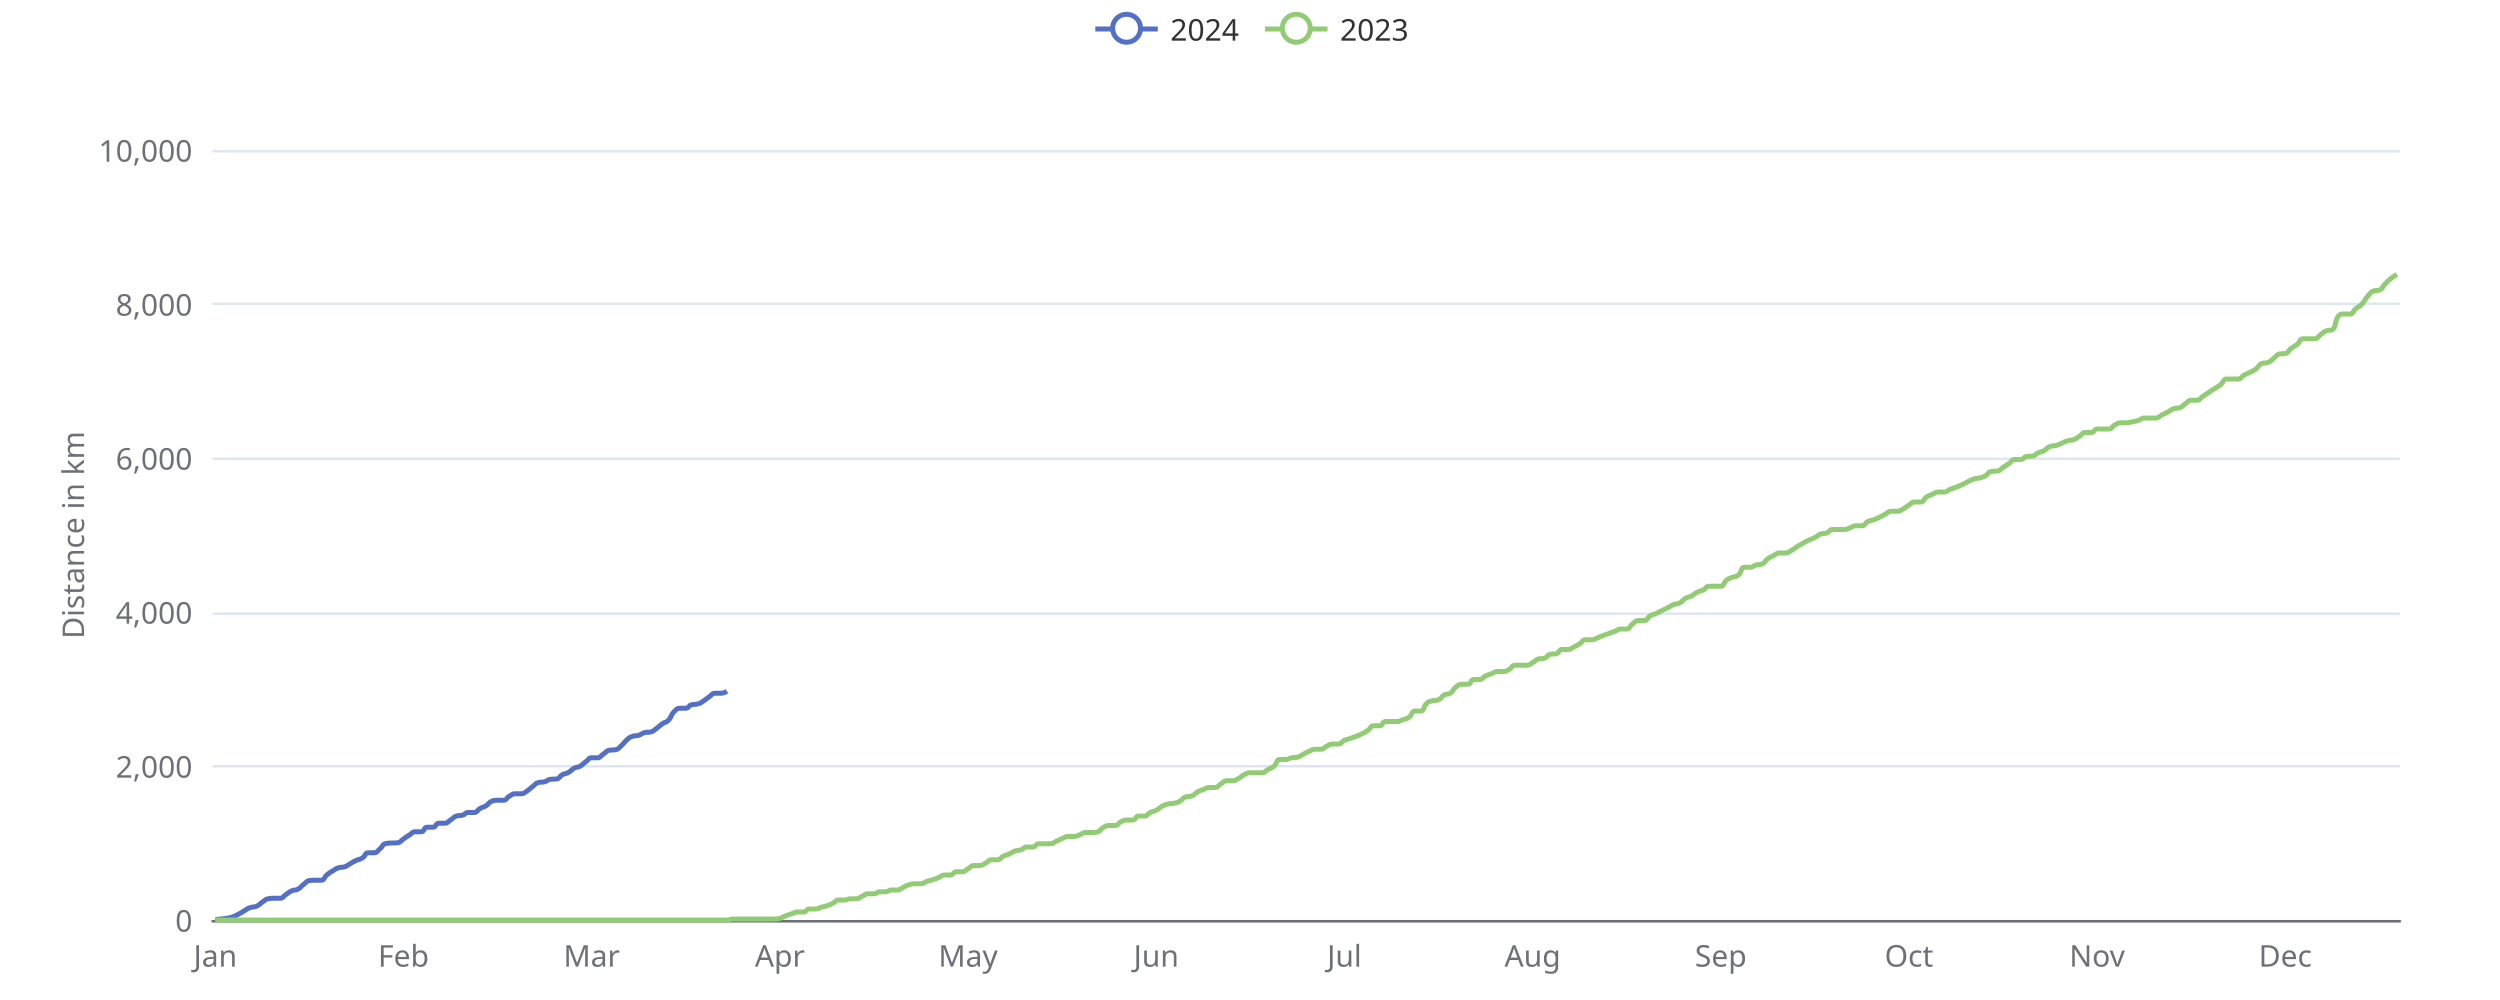
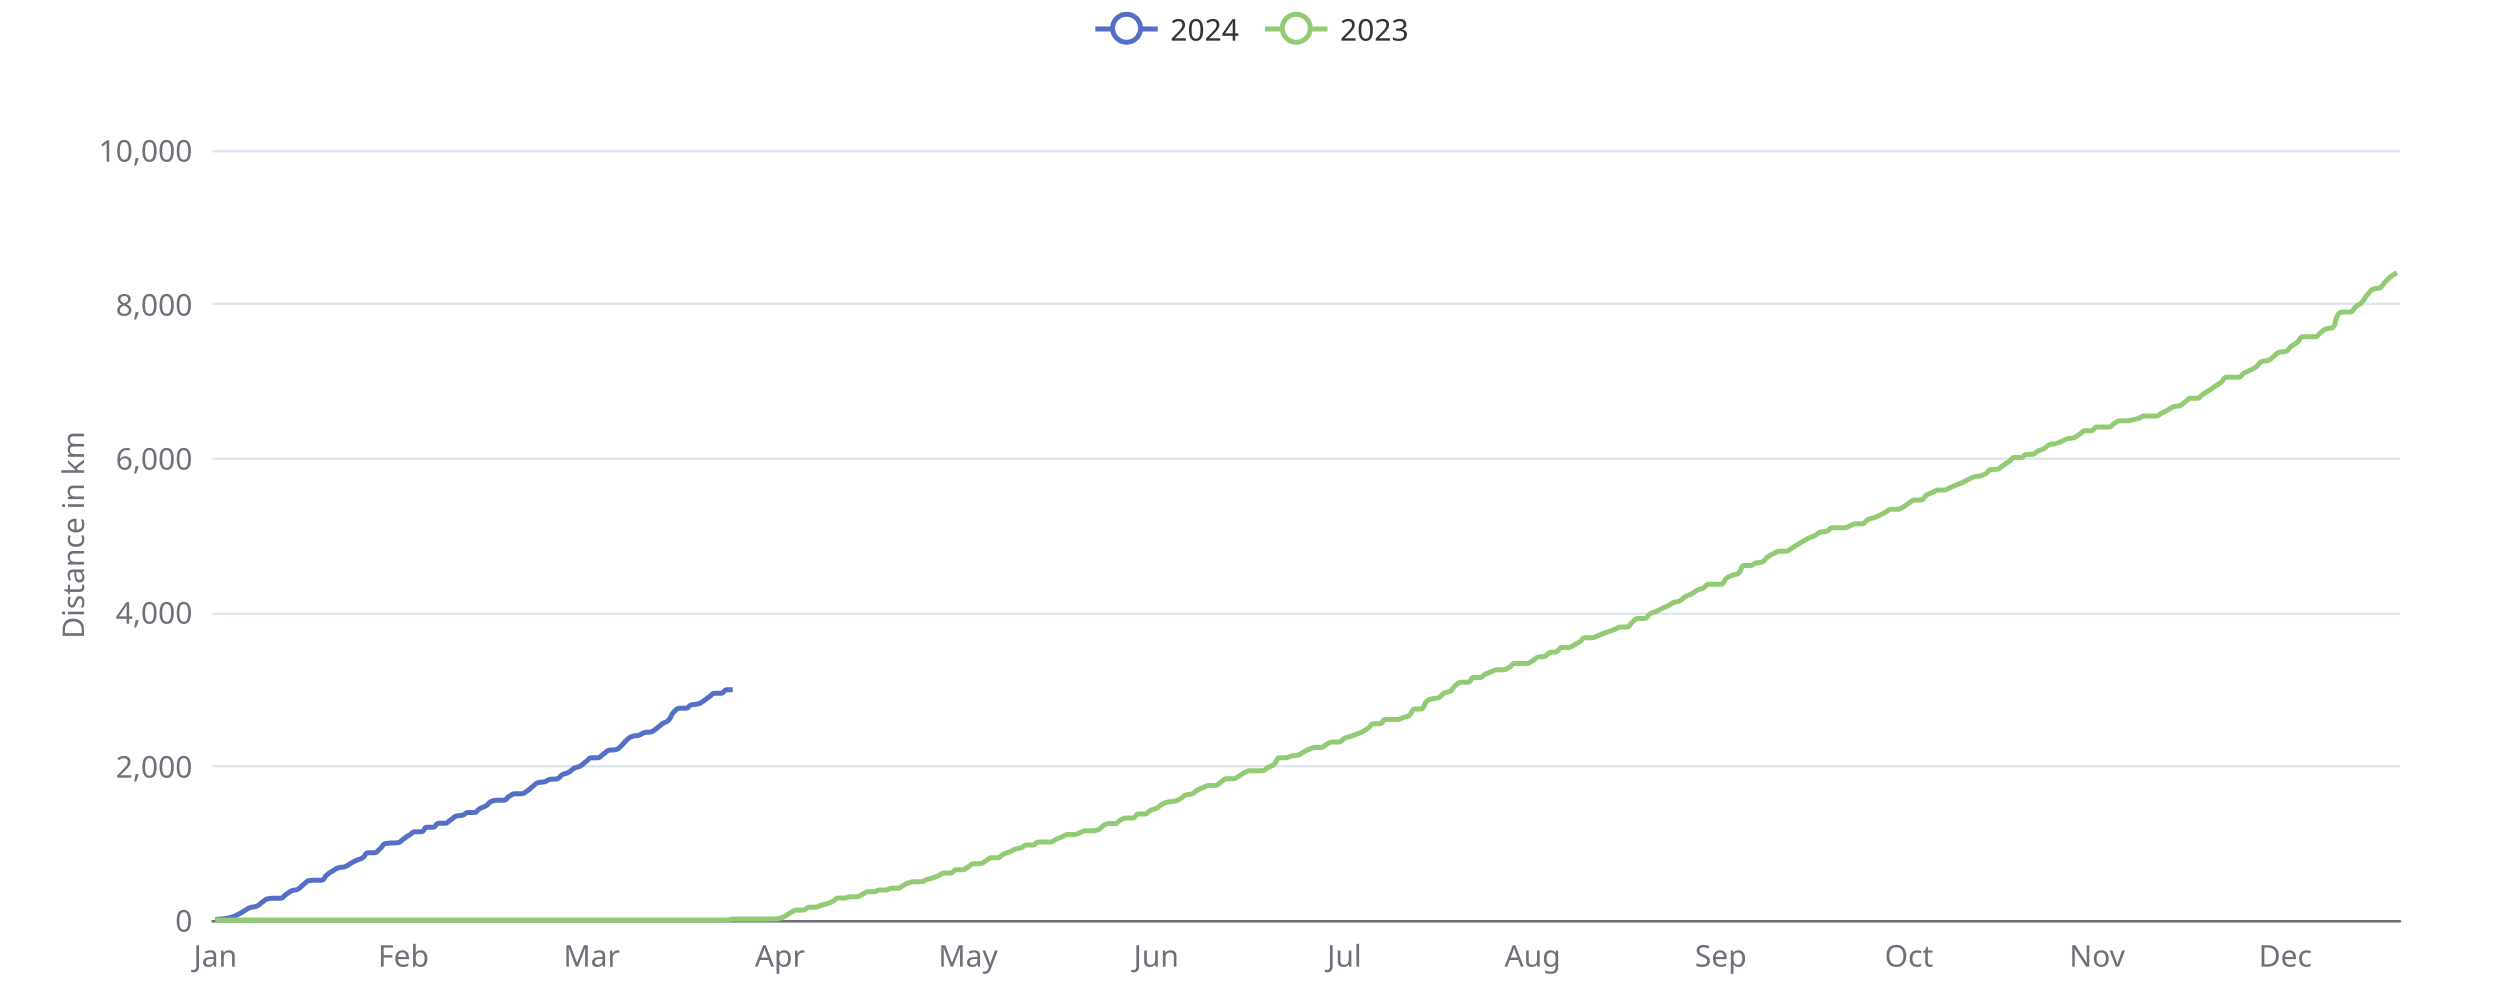
<svg xmlns="http://www.w3.org/2000/svg" width="1000" height="400" version="1.1" baseProfile="full" viewBox="0 0 1000 400">
  <rect width="1000" height="400" x="0" y="0" id="0" fill="#ffffff" />
  <path d="M85 368.5L960 368.5" fill="none" stroke="#E0E6F1" />
  <path d="M85 306.5L960 306.5" fill="none" stroke="#E0E6F1" />
  <path d="M85 245.5L960 245.5" fill="none" stroke="#E0E6F1" />
  <path d="M85 183.5L960 183.5" fill="none" stroke="#E0E6F1" />
  <path d="M85 121.5L960 121.5" fill="none" stroke="#E0E6F1" />
  <path d="M85 60.5L960 60.5" fill="none" stroke="#E0E6F1" />
  <text dominant-baseline="central" text-anchor="middle" style="font-size:12px;font-family:sans-serif;" xml:space="preserve" y="-6" transform="matrix(0,-1,1,0,34.96,214)" fill="#6E7079">Distance in km</text>
  <path d="M85 368.5L960 368.5" fill="none" stroke="#6E7079" stroke-linecap="round" />
  <text dominant-baseline="central" text-anchor="end" style="font-size:12px;font-family:sans-serif;" transform="translate(76.96 368)" fill="#6E7079">0</text>
  <text dominant-baseline="central" text-anchor="end" style="font-size:12px;font-family:sans-serif;" transform="translate(76.96 306.4)" fill="#6E7079">2,000</text>
  <text dominant-baseline="central" text-anchor="end" style="font-size:12px;font-family:sans-serif;" transform="translate(76.96 244.8)" fill="#6E7079">4,000</text>
  <text dominant-baseline="central" text-anchor="end" style="font-size:12px;font-family:sans-serif;" transform="translate(76.96 183.2)" fill="#6E7079">6,000</text>
  <text dominant-baseline="central" text-anchor="end" style="font-size:12px;font-family:sans-serif;" transform="translate(76.96 121.6)" fill="#6E7079">8,000</text>
  <text dominant-baseline="central" text-anchor="end" style="font-size:12px;font-family:sans-serif;" transform="translate(76.96 60)" fill="#6E7079">10,000</text>
  <text dominant-baseline="central" text-anchor="middle" style="font-size:12px;font-family:sans-serif;" y="6" transform="translate(86.1361 376)" fill="#6E7079">Jan</text>
  <text dominant-baseline="central" text-anchor="middle" style="font-size:12px;font-family:sans-serif;" y="6" transform="translate(161.4084 376)" fill="#6E7079">Feb</text>
  <text dominant-baseline="central" text-anchor="middle" style="font-size:12px;font-family:sans-serif;" y="6" transform="translate(236.6806 376)" fill="#6E7079">Mar</text>
  <text dominant-baseline="central" text-anchor="middle" style="font-size:12px;font-family:sans-serif;" y="6" transform="translate(311.9529 376)" fill="#6E7079">Apr</text>
  <text dominant-baseline="central" text-anchor="middle" style="font-size:12px;font-family:sans-serif;" y="6" transform="translate(387.2252 376)" fill="#6E7079">May</text>
  <text dominant-baseline="central" text-anchor="middle" style="font-size:12px;font-family:sans-serif;" y="6" transform="translate(462.4974 376)" fill="#6E7079">Jun</text>
  <text dominant-baseline="central" text-anchor="middle" style="font-size:12px;font-family:sans-serif;" y="6" transform="translate(537.7697 376)" fill="#6E7079">Jul</text>
  <text dominant-baseline="central" text-anchor="middle" style="font-size:12px;font-family:sans-serif;" y="6" transform="translate(613.0419 376)" fill="#6E7079">Aug</text>
  <text dominant-baseline="central" text-anchor="middle" style="font-size:12px;font-family:sans-serif;" y="6" transform="translate(688.3142 376)" fill="#6E7079">Sep</text>
  <text dominant-baseline="central" text-anchor="middle" style="font-size:12px;font-family:sans-serif;" y="6" transform="translate(763.5865 376)" fill="#6E7079">Oct</text>
  <text dominant-baseline="central" text-anchor="middle" style="font-size:12px;font-family:sans-serif;" y="6" transform="translate(838.8587 376)" fill="#6E7079">Nov</text>
  <text dominant-baseline="central" text-anchor="middle" style="font-size:12px;font-family:sans-serif;" y="6" transform="translate(914.131 376)" fill="#6E7079">Dec</text>
  <g clip-path="url(#zr4-c0)">
-     <path d="M86.1 367.8C86.1 367.8 87.3 367.8 88.5 367.6C89.7 367.5 89.7 367.5 90.8 367.3C92 367.1 92.1 367.1 93.2 366.7C94.4 366.3 94.4 366.2 95.5 365.6C96.8 365 96.7 364.9 97.9 364.2C99 363.5 99 363.4 100.2 363C101.4 362.6 101.5 363 102.6 362.5C103.9 362 103.7 361.6 105 360.8C106.1 360.1 106.1 359.7 107.3 359.5C108.4 359.3 108.5 359.3 109.7 359.3C110.8 359.3 110.9 359.3 112 359.3C113.3 359.3 113.2 358.6 114.4 357.8C115.5 357.1 115.5 356.9 116.7 356.3C117.8 355.8 118 356.3 119.1 355.7C120.4 355 120.2 354.7 121.4 353.8C122.6 353 122.5 352.4 123.8 352.2C124.8 352.1 124.9 352.1 126.1 352.1C127.3 352.1 127.5 352.1 128.5 352.1C129.8 352.1 129.6 350.9 130.8 349.9C131.9 349 132 349 133.2 348.3C134.3 347.6 134.3 347.4 135.5 347.1C136.6 346.7 136.8 347.1 137.9 346.7C139.1 346.3 139.1 346 140.2 345.4C141.4 344.7 141.4 344.7 142.6 344.1C143.7 343.6 143.9 343.9 144.9 343.2C146.3 342.4 145.9 341.1 147.3 341.1C148.3 341.1 148.6 341.1 149.6 341.1C150.9 341.1 150.9 340.4 152 339.5C153.2 338.5 153 337.6 154.4 337.4C155.4 337.2 155.5 337.3 156.7 337.2C157.9 337.2 158 337.2 159.1 337.1C160.3 336.9 160.2 336.4 161.4 335.6C162.6 334.8 162.5 334.7 163.8 334C164.9 333.3 164.9 332.7 166.1 332.7C167.2 332.7 167.4 332.7 168.5 332.7C169.8 332.7 169.5 330.9 170.8 330.9C171.9 330.9 172.1 330.9 173.2 330.9C174.5 330.9 174.2 329.3 175.5 329.3C176.6 329.3 176.8 329.3 177.9 329.3C179.1 329.3 179.1 328.7 180.2 328C181.4 327.3 181.3 326.8 182.6 326.4C183.6 326.1 183.8 326.4 184.9 326.1C186.2 325.8 186 325 187.3 325C188.4 325 188.6 325 189.6 325C190.9 325 190.8 324.1 192 323.4C193.1 322.8 193.2 323 194.3 322.4C195.6 321.6 195.4 321 196.7 320.5C197.7 320.1 197.9 320.1 199 320.1C200.2 320.1 200.3 320.1 201.4 320.1C202.7 320.1 202.5 319.2 203.7 318.5C204.9 317.9 204.9 317.5 206.1 317.5C207.2 317.5 207.3 317.5 208.5 317.5C209.7 317.5 209.7 317.1 210.8 316.4C212.1 315.6 211.9 315.4 213.2 314.5C214.3 313.6 214.2 313.3 215.5 313C216.6 312.7 216.7 313 217.9 312.7C219.1 312.3 219 311.9 220.2 311.7C221.4 311.6 221.5 311.7 222.6 311.6C223.9 311.4 223.7 310.6 224.9 309.9C226 309.3 226.2 309.6 227.3 309C228.5 308.4 228.4 308 229.6 307.3C230.7 306.7 230.9 307.1 232 306.5C233.2 305.8 233.1 305.6 234.3 304.7C235.5 303.9 235.4 303.1 236.7 303.1C237.7 303.1 238 303.1 239 303.1C240.3 303.1 240.2 302.3 241.4 301.6C242.6 300.8 242.5 300.3 243.7 300.1C244.8 299.9 245 300.1 246.1 299.9C247.4 299.7 247.4 299.3 248.4 298.4C249.7 297.3 249.5 297 250.8 295.9C251.8 295 251.9 294.9 253.1 294.5C254.2 294.1 254.4 294.5 255.5 294.1C256.7 293.8 256.6 293.3 257.9 293C259 292.8 259.1 293 260.2 292.8C261.5 292.5 261.4 292.2 262.6 291.4C263.8 290.5 263.7 290.4 264.9 289.5C266 288.8 266.3 289.1 267.3 288.2C268.7 286.7 268.2 286.2 269.6 284.7C270.5 283.8 270.7 283.3 272 283.3C273 283.3 273.2 283.3 274.3 283.3C275.6 283.3 275.4 282.1 276.7 281.9C277.8 281.6 277.9 281.9 279 281.6C280.3 281.3 280.3 281.1 281.4 280.4C282.6 279.6 282.5 279.5 283.7 278.7C284.9 277.9 284.8 277.3 286.1 277.3C287.2 277.3 287.3 277.3 288.4 277.3C289.6 277.3 290.8 276.5 290.8 276.5" fill="none" stroke="#5470c6" stroke-width="2" stroke-linejoin="bevel" />
+     <path d="M86.1 367.8C86.1 367.8 87.3 367.8 88.5 367.6C89.7 367.5 89.7 367.5 90.8 367.3C92 367.1 92.1 367.1 93.2 366.7C94.4 366.3 94.4 366.2 95.5 365.6C96.8 365 96.7 364.9 97.9 364.2C99 363.5 99 363.4 100.2 363C101.4 362.6 101.5 363 102.6 362.5C103.9 362 103.7 361.6 105 360.8C106.1 360.1 106.1 359.7 107.3 359.5C108.4 359.3 108.5 359.3 109.7 359.3C110.8 359.3 110.9 359.3 112 359.3C113.3 359.3 113.2 358.6 114.4 357.8C115.5 357.1 115.5 356.9 116.7 356.3C117.8 355.8 118 356.3 119.1 355.7C120.4 355 120.2 354.7 121.4 353.8C122.6 353 122.5 352.4 123.8 352.2C124.8 352.1 124.9 352.1 126.1 352.1C127.3 352.1 127.5 352.1 128.5 352.1C129.8 352.1 129.6 350.9 130.8 349.9C131.9 349 132 349 133.2 348.3C134.3 347.6 134.3 347.4 135.5 347.1C136.6 346.7 136.8 347.1 137.9 346.7C139.1 346.3 139.1 346 140.2 345.4C141.4 344.7 141.4 344.7 142.6 344.1C143.7 343.6 143.9 343.9 144.9 343.2C146.3 342.4 145.9 341.1 147.3 341.1C148.3 341.1 148.6 341.1 149.6 341.1C150.9 341.1 150.9 340.4 152 339.5C153.2 338.5 153 337.6 154.4 337.4C155.4 337.2 155.5 337.3 156.7 337.2C157.9 337.2 158 337.2 159.1 337.1C160.3 336.9 160.2 336.4 161.4 335.6C162.6 334.8 162.5 334.7 163.8 334C164.9 333.3 164.9 332.7 166.1 332.7C167.2 332.7 167.4 332.7 168.5 332.7C169.8 332.7 169.5 330.9 170.8 330.9C171.9 330.9 172.1 330.9 173.2 330.9C174.5 330.9 174.2 329.3 175.5 329.3C176.6 329.3 176.8 329.3 177.9 329.3C179.1 329.3 179.1 328.7 180.2 328C181.4 327.3 181.3 326.8 182.6 326.4C183.6 326.1 183.8 326.4 184.9 326.1C186.2 325.8 186 325 187.3 325C188.4 325 188.6 325 189.6 325C190.9 325 190.8 324.1 192 323.4C193.1 322.8 193.2 323 194.3 322.4C195.6 321.6 195.4 321 196.7 320.5C197.7 320.1 197.9 320.1 199 320.1C200.2 320.1 200.3 320.1 201.4 320.1C202.7 320.1 202.5 319.2 203.7 318.5C204.9 317.9 204.9 317.5 206.1 317.5C207.2 317.5 207.3 317.5 208.5 317.5C209.7 317.5 209.7 317.1 210.8 316.4C212.1 315.6 211.9 315.4 213.2 314.5C214.3 313.6 214.2 313.3 215.5 313C216.6 312.7 216.7 313 217.9 312.7C219.1 312.3 219 311.9 220.2 311.7C221.4 311.6 221.5 311.7 222.6 311.6C223.9 311.4 223.7 310.6 224.9 309.9C226 309.3 226.2 309.6 227.3 309C228.5 308.4 228.4 308 229.6 307.3C230.7 306.7 230.9 307.1 232 306.5C233.2 305.8 233.1 305.6 234.3 304.7C235.5 303.9 235.4 303.1 236.7 303.1C237.7 303.1 238 303.1 239 303.1C240.3 303.1 240.2 302.3 241.4 301.6C242.6 300.8 242.5 300.3 243.7 300.1C244.8 299.9 245 300.1 246.1 299.9C247.4 299.7 247.4 299.3 248.4 298.4C249.7 297.3 249.5 297 250.8 295.9C251.8 295 251.9 294.9 253.1 294.5C254.2 294.1 254.4 294.5 255.5 294.1C256.7 293.8 256.6 293.3 257.9 293C259 292.8 259.1 293 260.2 292.8C261.5 292.5 261.4 292.2 262.6 291.4C263.8 290.5 263.7 290.4 264.9 289.5C266 288.8 266.3 289.1 267.3 288.2C268.7 286.7 268.2 286.2 269.6 284.7C270.5 283.8 270.7 283.3 272 283.3C273 283.3 273.2 283.3 274.3 283.3C275.6 283.3 275.4 282.1 276.7 281.9C277.8 281.6 277.9 281.9 279 281.6C280.3 281.3 280.3 281.1 281.4 280.4C282.6 279.6 282.5 279.5 283.7 278.7C284.9 277.9 284.8 277.3 286.1 277.3C287.2 277.3 287.3 277.3 288.4 277.3C289.7 277.3 289.5 275.9 290.8 275.9C291.9 275.9 293.1 275.9 293.1 275.9" fill="none" stroke="#5470c6" stroke-width="2" stroke-linejoin="bevel" />
  </g>
  <g clip-path="url(#zr4-c1)">
-     <path d="M86.1 368C86.1 368 87.3 368 88.5 368C89.7 368 89.7 368 90.8 368C92 368 92 368 93.2 368C94.4 368 94.4 368 95.5 368C96.7 368 96.7 368 97.9 368C99.1 368 99.1 368 100.2 368C101.4 368 101.4 368 102.6 368C103.8 368 103.8 368 105 368C106.1 368 106.1 368 107.3 368C108.5 368 108.5 368 109.7 368C110.8 368 110.8 368 112 368C113.2 368 113.2 368 114.4 368C115.5 368 115.5 368 116.7 368C117.9 368 117.9 368 119.1 368C120.2 368 120.2 368 121.4 368C122.6 368 122.6 368 123.8 368C124.9 368 124.9 368 126.1 368C127.3 368 127.3 368 128.5 368C129.7 368 129.7 368 130.8 368C132 368 132 368 133.2 368C134.4 368 134.4 368 135.5 368C136.7 368 136.7 368 137.9 368C139.1 368 139.1 368 140.2 368C141.4 368 141.4 368 142.6 368C143.8 368 143.8 368 144.9 368C146.1 368 146.1 368 147.3 368C148.5 368 148.5 368 149.6 368C150.8 368 150.8 368 152 368C153.2 368 153.2 368 154.4 368C155.5 368 155.5 368 156.7 368C157.9 368 157.9 368 159.1 368C160.2 368 160.2 368 161.4 368C162.6 368 162.6 368 163.8 368C164.9 368 164.9 368 166.1 368C167.3 368 167.3 368 168.5 368C169.6 368 169.6 368 170.8 368C172 368 172 368 173.2 368C174.3 368 174.3 368 175.5 368C176.7 368 176.7 368 177.9 368C179.1 368 179.1 368 180.2 368C181.4 368 181.4 368 182.6 368C183.8 368 183.8 368 184.9 368C186.1 368 186.1 368 187.3 368C188.5 368 188.5 368 189.6 368C190.8 368 190.8 368 192 368C193.2 368 193.2 368 194.3 368C195.5 368 195.5 368 196.7 368C197.9 368 197.9 368 199 368C200.2 368 200.2 368 201.4 368C202.6 368 202.6 368 203.7 368C204.9 368 204.9 368 206.1 368C207.3 368 207.3 368 208.5 368C209.6 368 209.6 368 210.8 368C212 368 212 368 213.2 368C214.3 368 214.3 368 215.5 368C216.7 368 216.7 368 217.9 368C219 368 219 368 220.2 368C221.4 368 221.4 368 222.6 368C223.7 368 223.7 368 224.9 368C226.1 368 226.1 368 227.3 368C228.4 368 228.4 368 229.6 368C230.8 368 230.8 368 232 368C233.2 368 233.2 368 234.3 368C235.5 368 235.5 368 236.7 368C237.9 368 237.9 368 239 368C240.2 368 240.2 368 241.4 368C242.6 368 242.6 368 243.7 368C244.9 368 244.9 368 246.1 368C247.3 368 247.3 368 248.4 368C249.6 368 249.6 368 250.8 368C252 368 252 368 253.1 368C254.3 368 254.3 368 255.5 368C256.7 368 256.7 368 257.9 368C259 368 259 368 260.2 368C261.4 368 261.4 368 262.6 368C263.7 368 263.7 368 264.9 368C266.1 368 266.1 368 267.3 368C268.4 368 268.4 368 269.6 368C270.8 368 270.8 368 272 368C273.1 368 273.1 368 274.3 368C275.5 368 275.5 368 276.7 368C277.8 368 277.8 368 279 368C280.2 368 280.2 368 281.4 368C282.5 368 282.5 368 283.7 368C284.9 368 284.9 368 286.1 368C287.3 368 287.3 368 288.4 368C289.6 368 289.6 368 290.8 368C292 368 292 367.6 293.1 367.6C294.3 367.6 294.3 367.6 295.5 367.6C296.7 367.6 296.7 367.6 297.8 367.6C299 367.6 299 367.6 300.2 367.6C301.4 367.6 301.4 367.6 302.5 367.6C303.7 367.6 303.7 367.6 304.9 367.6C306.1 367.6 306.1 367.6 307.2 367.6C308.4 367.6 308.4 367.6 309.6 367.6C310.8 367.6 310.8 367.6 312 367.3C313.2 367 313.1 366.8 314.3 366.3C315.5 365.9 315.5 365.9 316.7 365.5C317.8 365.2 317.8 364.8 319 364.8C320.2 364.8 320.3 364.8 321.4 364.8C322.6 364.8 322.5 363.6 323.7 363.6C324.8 363.6 324.9 363.6 326.1 363.6C327.3 363.6 327.2 363.3 328.4 362.9C329.6 362.6 329.6 362.7 330.8 362.3C332 361.9 332 361.9 333.1 361.3C334.3 360.7 334.2 360 335.5 360C336.6 360 336.7 360 337.8 360C339 360 339 359.5 340.2 359.5C341.3 359.5 341.4 359.5 342.5 359.5C343.8 359.5 343.7 359 344.9 358.5C346.1 358 346 357.5 347.2 357.5C348.4 357.5 348.4 357.5 349.6 357.5C350.8 357.5 350.7 356.7 351.9 356.7C353.1 356.7 353.1 356.7 354.3 356.7C355.5 356.7 355.4 356 356.6 356C357.8 356 357.9 356 359 356C360.2 356 360.2 355.4 361.4 354.9C362.5 354.3 362.5 354.2 363.7 353.9C364.8 353.5 364.9 353.5 366.1 353.5C367.2 353.5 367.3 353.5 368.4 353.5C369.6 353.5 369.6 352.9 370.8 352.5C371.9 352.2 372 352.3 373.1 351.9C374.3 351.5 374.3 351.5 375.5 351C376.6 350.5 376.6 350 377.8 350C378.9 350 379.1 350 380.2 350C381.4 350 381.3 348.7 382.5 348.7C383.6 348.7 383.8 348.7 384.9 348.7C386.1 348.7 386.1 348.1 387.2 347.5C388.4 346.9 388.3 346.2 389.6 346.2C390.7 346.2 390.8 346.2 391.9 346.2C393.2 346.2 393.1 345.7 394.3 345.2C395.5 344.6 395.4 343.9 396.6 343.9C397.7 343.9 397.9 343.9 399 343.9C400.3 343.9 400.1 343.1 401.3 342.5C402.5 341.9 402.5 342.1 403.7 341.6C404.9 341 404.8 340.9 406 340.4C407.2 340 407.3 340.3 408.4 339.9C409.6 339.5 409.5 338.8 410.7 338.8C411.9 338.8 412 338.8 413.1 338.8C414.4 338.8 414.2 337.5 415.5 337.5C416.6 337.5 416.6 337.5 417.8 337.5C419 337.5 419 337.5 420.2 337.5C421.4 337.5 421.3 337 422.5 336.5C423.7 336 423.7 335.9 424.9 335.4C426 335 426 334.6 427.2 334.6C428.4 334.6 428.4 334.6 429.6 334.6C430.8 334.6 430.8 334.3 431.9 333.9C433.1 333.5 433.1 333 434.3 333C435.4 333 435.5 333 436.6 333C437.8 333 437.9 333 439 332.8C440.3 332.4 440.1 331.7 441.3 331C442.4 330.4 442.5 330.2 443.7 330.2C444.8 330.2 445 330.2 446 330.2C447.3 330.2 447.1 329.3 448.4 328.7C449.5 328.2 449.5 328 450.7 328C451.9 328 452 328 453.1 328C454.4 328 454.2 326.4 455.4 326.4C456.5 326.4 456.7 326.4 457.8 326.4C459.1 326.4 458.9 325.6 460.1 325C461.3 324.4 461.4 324.7 462.5 324.1C463.8 323.5 463.6 323.2 464.8 322.5C465.9 321.9 466 321.9 467.2 321.6C468.3 321.3 468.4 321.6 469.6 321.3C470.8 321 470.8 321.1 471.9 320.5C473.2 319.8 473 319.1 474.3 318.8C475.3 318.4 475.5 318.8 476.6 318.4C477.9 318.1 477.7 317.5 479 316.8C480.1 316.2 480.1 316.2 481.3 315.8C482.5 315.4 482.5 315 483.7 315C484.8 315 484.9 315 486 315C487.3 315 487.2 314.2 488.4 313.5C489.5 312.9 489.5 312.3 490.7 312.3C491.8 312.3 491.9 312.3 493.1 312.3C494.3 312.3 494.3 311.9 495.4 311.4C496.7 310.7 496.5 310.4 497.8 309.8C498.9 309.3 498.9 309.1 500.1 309.1C501.3 309.1 501.3 309.1 502.5 309.1C503.7 309.1 503.7 309.1 504.8 309.1C506.1 309.1 506 308.4 507.2 307.8C508.4 307.1 508.5 307.4 509.5 306.6C510.9 305.4 510.5 303.8 511.9 303.8C512.8 303.8 513.1 303.8 514.2 303.8C515.4 303.8 515.4 303.4 516.6 303.1C517.8 302.9 517.8 303.1 519 302.9C520.2 302.6 520.1 302.3 521.3 301.7C522.5 301.1 522.4 301 523.7 300.5C524.8 300 524.8 299.7 526 299.7C527.2 299.7 527.3 299.7 528.4 299.7C529.6 299.7 529.5 299 530.7 298.5C531.9 297.9 531.8 297.6 533.1 297.6C534.2 297.6 534.3 297.6 535.4 297.6C536.7 297.6 536.5 296.7 537.8 296.1C538.9 295.6 539 295.8 540.1 295.4C541.3 295 541.3 294.9 542.5 294.5C543.7 294 543.7 294.1 544.8 293.5C546 292.9 546.1 292.9 547.2 292.1C548.4 291.3 548.2 290.3 549.5 290.3C550.6 290.3 550.8 290.3 551.9 290.3C553.2 290.3 552.9 288.6 554.2 288.6C555.3 288.6 555.4 288.6 556.6 288.6C557.8 288.6 557.8 288.6 558.9 288.6C560.1 288.6 560.1 288.2 561.3 287.8C562.5 287.4 562.7 287.6 563.6 286.9C565 286 564.6 284.4 566 284.4C567 284.4 567.5 284.4 568.3 284.4C569.8 284.4 569.3 282.5 570.7 281.3C571.6 280.5 571.8 280.6 573.1 280.3C574.2 280 574.4 280.3 575.4 279.9C576.7 279.4 576.4 278.7 577.8 277.9C578.8 277.4 579.1 277.9 580.1 277.3C581.5 276.3 581.1 275.7 582.5 274.7C583.5 273.9 583.6 273.7 584.8 273.7C585.9 273.7 586.1 273.7 587.2 273.7C588.5 273.7 588.2 271.8 589.5 271.8C590.5 271.8 590.8 271.8 591.9 271.8C593.1 271.8 593 271 594.2 270.4C595.4 269.8 595.4 269.9 596.6 269.5C597.7 269.1 597.7 268.6 598.9 268.6C600.1 268.6 600.1 268.6 601.3 268.6C602.5 268.6 602.5 268.4 603.6 267.8C604.9 267.1 604.7 266.1 606 266.1C607 266.1 607.2 266.1 608.3 266.1C609.5 266.1 609.6 266.1 610.7 266.1C611.9 266.1 611.9 265.7 613 265.1C614.3 264.5 614.1 263.9 615.4 263.6C616.5 263.3 616.7 263.6 617.7 263.3C619 263 618.8 262 620.1 261.7C621.2 261.5 621.4 261.7 622.5 261.5C623.7 261.2 623.5 259.8 624.8 259.8C625.9 259.8 626 259.8 627.2 259.8C628.4 259.8 628.4 259.4 629.5 258.8C630.7 258.2 630.7 258.2 631.9 257.5C633.1 256.7 632.9 255.9 634.2 255.9C635.3 255.9 635.4 255.9 636.6 255.9C637.8 255.9 637.8 255.6 638.9 255.2C640.1 254.7 640.1 254.6 641.3 254.2C642.4 253.7 642.4 253.8 643.6 253.4C644.8 252.9 644.8 252.9 646 252.5C647.2 252.1 647.1 251.6 648.3 251.6C649.5 251.6 649.7 251.6 650.7 251.6C652 251.6 651.8 250.5 653 249.6C654.1 248.8 654.1 248.2 655.4 248.2C656.5 248.2 656.7 248.2 657.7 248.2C659.1 248.2 658.8 247.1 660.1 246.3C661.2 245.7 661.3 245.9 662.4 245.4C663.6 244.8 663.6 244.8 664.8 244.2C666 243.6 666 243.7 667.1 243.1C668.4 242.5 668.2 242.3 669.5 241.8C670.6 241.3 670.8 241.8 671.8 241.2C673.2 240.6 672.9 240.1 674.2 239.3C675.3 238.7 675.4 239 676.6 238.4C677.8 237.7 677.7 237.5 678.9 236.9C680 236.3 680.1 236.5 681.3 236C682.5 235.3 682.3 234.5 683.6 234.5C684.7 234.5 684.8 234.5 686 234.5C687.1 234.5 687.4 234.5 688.3 234.5C689.7 234.5 689.3 233 690.7 232C691.7 231.2 691.8 231.4 693 230.9C694.2 230.4 694.5 230.8 695.4 230C696.8 228.8 696.3 226.9 697.7 226.9C698.6 226.9 698.9 226.9 700.1 226.9C701.3 226.9 701.2 226.3 702.4 226C703.6 225.7 703.8 226 704.8 225.6C706.1 225.1 705.9 224.4 707.1 223.5C708.2 222.7 708.3 222.8 709.5 222.2C710.6 221.6 710.6 221.2 711.8 221.2C713 221.2 713.1 221.2 714.2 221.2C715.4 221.2 715.4 220.8 716.5 220.2C717.8 219.5 717.7 219.4 718.9 218.6C720 217.9 720.1 218 721.2 217.3C722.4 216.6 722.4 216.6 723.6 216C724.7 215.5 724.8 215.6 726 215C727.2 214.4 727 214 728.3 213.6C729.4 213.2 729.6 213.6 730.7 213.2C731.9 212.8 731.7 211.8 733 211.8C734.1 211.8 734.2 211.8 735.4 211.8C736.5 211.8 736.6 211.8 737.7 211.8C738.9 211.8 738.9 211.5 740.1 211.1C741.2 210.7 741.2 210.3 742.4 210.3C743.6 210.3 743.7 210.3 744.8 210.3C746.1 210.3 745.9 209.3 747.1 208.6C748.2 208.1 748.3 208.3 749.5 207.9C750.7 207.4 750.7 207.5 751.8 206.9C753 206.3 753 206.2 754.2 205.6C755.3 205 755.3 204.5 756.5 204.5C757.6 204.5 757.7 204.5 758.9 204.5C760.1 204.5 760.1 204.2 761.2 203.6C762.5 202.9 762.4 202.7 763.6 202C764.7 201.3 764.7 200.8 765.9 200.8C767 200.8 767.3 200.8 768.3 200.8C769.6 200.8 769.4 199.6 770.6 198.8C771.7 198.1 771.8 198.2 773 197.7C774.2 197.2 774.1 196.8 775.3 196.8C776.5 196.8 776.6 196.8 777.7 196.8C778.9 196.8 778.9 196.2 780.1 195.7C781.2 195.3 781.2 195.3 782.4 194.9C783.6 194.4 783.6 194.4 784.8 193.9C786 193.3 785.9 193.3 787.1 192.7C788.3 192.2 788.2 192 789.5 191.6C790.6 191.2 790.7 191.5 791.8 191.2C793 190.9 793.1 190.9 794.2 190.3C795.4 189.6 795.2 188.7 796.5 188.6C797.6 188.4 797.8 188.6 798.9 188.4C800.1 188.3 800.1 187.7 801.2 187C802.4 186.2 802.4 186.2 803.6 185.4C804.8 184.6 804.6 183.8 805.9 183.8C807 183.8 807.2 183.8 808.3 183.8C809.5 183.8 809.4 182.8 810.6 182.6C811.7 182.4 811.9 182.6 813 182.4C814.2 182.3 814.1 181.7 815.3 181.1C816.5 180.6 816.6 180.8 817.7 180.2C818.9 179.5 818.8 179 820 178.6C821.1 178.2 821.3 178.5 822.4 178.2C823.6 177.9 823.6 177.7 824.7 177.3C825.9 176.8 825.9 176.6 827.1 176.3C828.2 175.9 828.4 176.3 829.4 175.9C830.7 175.4 830.6 175.2 831.8 174.5C833 173.7 832.9 173 834.2 173C835.2 173 835.4 173 836.5 173C837.8 173 837.6 171.6 838.9 171.6C839.9 171.6 840 171.6 841.2 171.6C842.4 171.6 842.5 171.6 843.6 171.6C844.8 171.6 844.7 170.7 845.9 170C847 169.5 847 169.1 848.3 169.1C849.4 169.1 849.5 169.1 850.6 169.1C851.8 169.1 851.8 168.9 853 168.7C854.2 168.5 854.2 168.5 855.3 168.2C856.5 167.8 856.5 167.2 857.7 167.2C858.8 167.2 858.9 167.2 860 167.2C861.2 167.2 861.3 167.2 862.4 167.2C863.6 167.2 863.6 166.6 864.7 166C865.9 165.4 865.9 165.5 867.1 164.8C868.3 164.2 868.2 163.9 869.4 163.5C870.5 163.1 870.7 163.5 871.8 163.1C873.1 162.7 873 162.3 874.1 161.5C875.3 160.8 875.2 160.1 876.5 160.1C877.6 160.1 877.8 160.1 878.8 160.1C880.1 160.1 880 159.3 881.2 158.5C882.4 157.7 882.4 157.7 883.6 156.9C884.7 156.1 884.7 156.1 885.9 155.4C887.1 154.6 887.2 154.7 888.3 153.8C889.5 152.8 889.3 151.6 890.6 151.6C891.6 151.6 891.8 151.6 893 151.6C894.1 151.6 894.2 151.6 895.3 151.6C896.6 151.6 896.4 150.7 897.7 150C898.8 149.4 898.9 149.5 900 148.9C901.2 148.3 901.3 148.4 902.4 147.6C903.6 146.6 903.4 146 904.7 145.4C905.7 145 906 145.4 907.1 145C908.4 144.6 908.3 144.2 909.4 143.4C910.6 142.5 910.5 141.9 911.8 141.6C912.8 141.4 913.1 141.6 914.1 141.4C915.5 141 915.2 140.3 916.5 139.3C917.6 138.5 917.7 138.6 918.8 137.8C920.1 136.8 919.8 135.5 921.2 135.5C922.2 135.5 922.4 135.5 923.5 135.5C924.7 135.5 924.8 135.5 925.9 135.5C927.2 135.5 927.1 134.7 928.2 133.9C929.4 133.1 929.3 132.7 930.6 132.3C931.7 131.9 932.3 132.3 932.9 131.9C934.6 130.9 933.7 128.6 935.3 126.5C936 125.6 936.4 125.6 937.7 125.6C938.8 125.6 939 125.6 940 125.6C941.4 125.6 941.1 124.4 942.4 123.4C943.5 122.5 943.7 122.8 944.7 121.7C946.1 120.3 945.7 120 947.1 118.5C948.1 117.3 948.1 116.9 949.4 116.4C950.4 116 950.8 116.4 951.8 116C953.2 115.4 952.9 114.7 954.1 113.5C955.3 112.4 955.2 112.3 956.5 111.3C957.6 110.4 958.8 109.8 958.8 109.8" fill="none" stroke="#91cc75" stroke-width="2" stroke-linejoin="bevel" />
+     <path d="M86.1 368C86.1 368 87.3 368 88.5 368C89.7 368 89.7 368 90.8 368C92 368 92 368 93.2 368C94.4 368 94.4 368 95.5 368C96.7 368 96.7 368 97.9 368C99.1 368 99.1 368 100.2 368C101.4 368 101.4 368 102.6 368C103.8 368 103.8 368 105 368C106.1 368 106.1 368 107.3 368C108.5 368 108.5 368 109.7 368C110.8 368 110.8 368 112 368C113.2 368 113.2 368 114.4 368C115.5 368 115.5 368 116.7 368C117.9 368 117.9 368 119.1 368C120.2 368 120.2 368 121.4 368C122.6 368 122.6 368 123.8 368C124.9 368 124.9 368 126.1 368C127.3 368 127.3 368 128.5 368C129.7 368 129.7 368 130.8 368C132 368 132 368 133.2 368C134.4 368 134.4 368 135.5 368C136.7 368 136.7 368 137.9 368C139.1 368 139.1 368 140.2 368C141.4 368 141.4 368 142.6 368C143.8 368 143.8 368 144.9 368C146.1 368 146.1 368 147.3 368C148.5 368 148.5 368 149.6 368C150.8 368 150.8 368 152 368C153.2 368 153.2 368 154.4 368C155.5 368 155.5 368 156.7 368C157.9 368 157.9 368 159.1 368C160.2 368 160.2 368 161.4 368C162.6 368 162.6 368 163.8 368C164.9 368 164.9 368 166.1 368C167.3 368 167.3 368 168.5 368C169.6 368 169.6 368 170.8 368C172 368 172 368 173.2 368C174.3 368 174.3 368 175.5 368C176.7 368 176.7 368 177.9 368C179.1 368 179.1 368 180.2 368C181.4 368 181.4 368 182.6 368C183.8 368 183.8 368 184.9 368C186.1 368 186.1 368 187.3 368C188.5 368 188.5 368 189.6 368C190.8 368 190.8 368 192 368C193.2 368 193.2 368 194.3 368C195.5 368 195.5 368 196.7 368C197.9 368 197.9 368 199 368C200.2 368 200.2 368 201.4 368C202.6 368 202.6 368 203.7 368C204.9 368 204.9 368 206.1 368C207.3 368 207.3 368 208.5 368C209.6 368 209.6 368 210.8 368C212 368 212 368 213.2 368C214.3 368 214.3 368 215.5 368C216.7 368 216.7 368 217.9 368C219 368 219 368 220.2 368C221.4 368 221.4 368 222.6 368C223.7 368 223.7 368 224.9 368C226.1 368 226.1 368 227.3 368C228.4 368 228.4 368 229.6 368C230.8 368 230.8 368 232 368C233.2 368 233.2 368 234.3 368C235.5 368 235.5 368 236.7 368C237.9 368 237.9 368 239 368C240.2 368 240.2 368 241.4 368C242.6 368 242.6 368 243.7 368C244.9 368 244.9 368 246.1 368C247.3 368 247.3 368 248.4 368C249.6 368 249.6 368 250.8 368C252 368 252 368 253.1 368C254.3 368 254.3 368 255.5 368C256.7 368 256.7 368 257.9 368C259 368 259 368 260.2 368C261.4 368 261.4 368 262.6 368C263.7 368 263.7 368 264.9 368C266.1 368 266.1 368 267.3 368C268.4 368 268.4 368 269.6 368C270.8 368 270.8 368 272 368C273.1 368 273.1 368 274.3 368C275.5 368 275.5 368 276.7 368C277.8 368 277.8 368 279 368C280.2 368 280.2 368 281.4 368C282.5 368 282.5 368 283.7 368C284.9 368 284.9 368 286.1 368C287.3 368 287.3 368 288.4 368C289.6 368 289.6 368 290.8 368C292 368 292 367.6 293.1 367.6C294.3 367.6 294.3 367.6 295.5 367.6C296.7 367.6 296.7 367.6 297.8 367.6C299 367.6 299 367.6 300.2 367.6C301.4 367.6 301.4 367.6 302.5 367.6C303.7 367.6 303.7 367.6 304.9 367.6C306.1 367.6 306.1 367.6 307.2 367.6C308.4 367.6 308.4 367.6 309.6 367.6C310.8 367.6 310.8 367.6 312 367.3C313.2 367 313.2 366.9 314.3 366.3C315.5 365.6 315.4 365.4 316.7 364.8C317.8 364.2 317.8 364 319 364C320.2 364 320.2 364 321.4 364C322.6 364 322.5 362.9 323.7 362.9C324.8 362.9 324.9 362.9 326.1 362.9C327.3 362.9 327.2 362.5 328.4 362.1C329.6 361.8 329.6 361.9 330.8 361.5C332 361.1 332 361.1 333.1 360.5C334.3 360 334.2 359.2 335.5 359.2C336.6 359.2 336.7 359.2 337.8 359.2C339 359.2 339 358.7 340.2 358.7C341.3 358.7 341.4 358.7 342.5 358.7C343.8 358.7 343.7 358.3 344.9 357.8C346.1 357.3 346 356.7 347.2 356.7C348.4 356.7 348.4 356.7 349.6 356.7C350.8 356.7 350.7 356 351.9 356C353.1 356 353.1 356 354.3 356C355.5 356 355.4 355.3 356.6 355.3C357.8 355.3 357.9 355.3 359 355.3C360.2 355.3 360.2 354.7 361.4 354.1C362.5 353.6 362.5 353.4 363.7 353.1C364.8 352.7 364.9 352.7 366.1 352.7C367.2 352.7 367.3 352.7 368.4 352.7C369.6 352.7 369.6 352.2 370.8 351.8C371.9 351.4 372 351.5 373.1 351.2C374.3 350.7 374.3 350.7 375.5 350.2C376.6 349.7 376.6 349.2 377.8 349.2C378.9 349.2 379.1 349.2 380.2 349.2C381.4 349.2 381.3 347.9 382.5 347.9C383.6 347.9 383.8 347.9 384.9 347.9C386.1 347.9 386.1 347.4 387.2 346.8C388.4 346.2 388.3 345.5 389.6 345.5C390.7 345.5 390.8 345.5 391.9 345.5C393.2 345.5 393.1 344.9 394.3 344.4C395.5 343.8 395.4 343.1 396.6 343.1C397.7 343.1 397.9 343.1 399 343.1C400.3 343.1 400.1 342.3 401.3 341.7C402.5 341.1 402.5 341.3 403.7 340.8C404.9 340.3 404.8 340.1 406 339.7C407.2 339.3 407.3 339.5 408.4 339.1C409.6 338.7 409.5 338 410.7 338C411.9 338 412 338 413.1 338C414.3 338 414.2 336.8 415.5 336.8C416.6 336.8 416.6 336.8 417.8 336.8C419 336.8 419 336.8 420.2 336.8C421.4 336.8 421.3 336.2 422.5 335.7C423.7 335.2 423.7 335.2 424.9 334.7C426 334.2 426 333.8 427.2 333.8C428.4 333.8 428.4 333.8 429.6 333.8C430.8 333.8 430.8 333.5 431.9 333.1C433.1 332.7 433.1 332.3 434.3 332.3C435.4 332.3 435.5 332.3 436.6 332.3C437.8 332.3 437.9 332.3 439 332C440.3 331.6 440.1 331 441.3 330.3C442.4 329.7 442.5 329.4 443.7 329.4C444.8 329.4 444.9 329.4 446 329.4C447.3 329.4 447.1 328.5 448.4 327.9C449.5 327.4 449.5 327.2 450.7 327.2C451.9 327.2 452 327.2 453.1 327.2C454.4 327.2 454.1 325.6 455.4 325.6C456.5 325.6 456.7 325.6 457.8 325.6C459.1 325.6 458.9 324.8 460.1 324.2C461.3 323.6 461.4 323.9 462.5 323.3C463.8 322.7 463.6 322.4 464.8 321.7C465.9 321.1 466 321.1 467.2 320.8C468.3 320.5 468.4 320.8 469.6 320.5C470.8 320.2 470.8 320.3 471.9 319.7C473.2 319 473 318.4 474.3 318C475.3 317.6 475.5 318 476.6 317.6C477.9 317.2 477.7 316.7 479 316C480.1 315.4 480.1 315.5 481.3 315C482.5 314.6 482.5 314.2 483.7 314.2C484.8 314.2 484.9 314.2 486 314.2C487.3 314.2 487.2 313.5 488.4 312.8C489.5 312.1 489.5 311.5 490.7 311.5C491.8 311.5 491.9 311.5 493.1 311.5C494.3 311.5 494.3 311.1 495.4 310.6C496.7 309.9 496.5 309.6 497.8 309C498.9 308.5 498.9 308.3 500.1 308.3C501.3 308.3 501.3 308.3 502.5 308.3C503.7 308.3 503.7 308.3 504.8 308.3C506.1 308.3 506 307.6 507.2 307C508.4 306.4 508.5 306.6 509.5 305.8C510.9 304.7 510.5 303.1 511.9 303.1C512.8 303.1 513.1 303.1 514.2 303.1C515.4 303.1 515.4 302.6 516.6 302.4C517.8 302.1 517.8 302.4 519 302.1C520.2 301.8 520.1 301.5 521.3 300.9C522.5 300.3 522.4 300.2 523.7 299.7C524.8 299.3 524.8 299 526 299C527.2 299 527.3 299 528.4 299C529.6 299 529.5 298.2 530.7 297.7C531.8 297.1 531.9 296.8 533.1 296.8C534.2 296.8 534.3 296.8 535.4 296.8C536.7 296.8 536.5 295.9 537.8 295.3C538.9 294.8 539 295 540.1 294.6C541.3 294.2 541.3 294.2 542.5 293.7C543.7 293.2 543.7 293.3 544.8 292.8C546.1 292.1 546 292.1 547.2 291.3C548.4 290.5 548.2 289.5 549.5 289.5C550.6 289.5 550.8 289.5 551.9 289.5C553.2 289.5 552.9 287.8 554.2 287.8C555.3 287.8 555.4 287.8 556.6 287.8C557.8 287.8 557.8 287.8 558.9 287.8C560.1 287.8 560.1 287.4 561.3 287C562.5 286.6 562.7 286.9 563.6 286.2C565 285.2 564.6 283.6 566 283.6C567 283.6 567.5 283.6 568.3 283.6C569.8 283.6 569.3 281.8 570.7 280.5C571.6 279.7 571.8 279.8 573.1 279.5C574.2 279.1 574.4 279.5 575.4 279.1C576.7 278.6 576.4 277.9 577.8 277.1C578.8 276.6 579.1 277.1 580.1 276.5C581.5 275.5 581.1 275 582.5 273.9C583.5 273.2 583.6 272.9 584.8 272.9C585.9 272.9 586.1 272.9 587.2 272.9C588.5 272.9 588.2 271 589.5 271C590.5 271 590.8 271 591.9 271C593.1 271 593 270.2 594.2 269.6C595.4 269.1 595.4 269.2 596.6 268.7C597.7 268.3 597.7 267.9 598.9 267.9C600.1 267.9 600.1 267.9 601.3 267.9C602.5 267.9 602.5 267.6 603.6 267C604.9 266.3 604.7 265.4 606 265.4C607 265.4 607.2 265.4 608.3 265.4C609.5 265.4 609.6 265.4 610.7 265.4C611.9 265.4 611.9 264.9 613 264.3C614.3 263.7 614.1 263.1 615.4 262.8C616.5 262.6 616.7 262.8 617.7 262.6C619 262.3 618.8 261.3 620.1 261C621.2 260.7 621.4 261 622.5 260.7C623.7 260.4 623.5 259 624.8 259C625.9 259 626 259 627.2 259C628.4 259 628.4 258.6 629.5 258.1C630.7 257.5 630.7 257.4 631.9 256.7C633.1 255.9 632.9 255.1 634.2 255.1C635.3 255.1 635.4 255.1 636.6 255.1C637.8 255.1 637.8 254.8 638.9 254.4C640.1 254 640.1 253.8 641.3 253.4C642.4 252.9 642.5 253 643.6 252.6C644.8 252.2 644.8 252.2 646 251.7C647.2 251.3 647.1 250.8 648.3 250.8C649.5 250.8 649.7 250.8 650.7 250.8C652 250.8 651.8 249.7 653 248.8C654.1 248 654.1 247.4 655.4 247.4C656.5 247.4 656.7 247.4 657.7 247.4C659.1 247.4 658.8 246.3 660.1 245.5C661.2 244.9 661.3 245.1 662.4 244.6C663.6 244.1 663.6 244 664.8 243.4C665.9 242.8 666 242.9 667.1 242.4C668.4 241.7 668.2 241.5 669.5 241C670.6 240.5 670.8 241 671.8 240.4C673.1 239.8 672.9 239.3 674.2 238.6C675.3 237.9 675.4 238.2 676.6 237.6C677.8 236.9 677.7 236.7 678.9 236.1C680 235.5 680.1 235.8 681.3 235.2C682.5 234.6 682.3 233.7 683.6 233.7C684.7 233.7 684.8 233.7 686 233.7C687.1 233.7 687.4 233.7 688.3 233.7C689.7 233.7 689.3 232.2 690.7 231.2C691.7 230.4 691.8 230.6 693 230.1C694.2 229.6 694.5 230 695.4 229.3C696.8 228.1 696.3 226.2 697.7 226.2C698.6 226.2 698.9 226.2 700.1 226.2C701.3 226.2 701.2 225.5 702.4 225.2C703.6 224.9 703.8 225.2 704.8 224.8C706.1 224.3 705.9 223.7 707.1 222.7C708.2 222 708.3 222 709.5 221.4C710.6 220.9 710.6 220.5 711.8 220.5C713 220.5 713.1 220.5 714.2 220.5C715.4 220.5 715.4 220 716.5 219.4C717.8 218.7 717.7 218.6 718.9 217.9C720 217.2 720.1 217.2 721.2 216.5C722.4 215.9 722.4 215.8 723.6 215.2C724.7 214.6 724.8 214.8 726 214.2C727.2 213.6 727 213.2 728.3 212.8C729.4 212.5 729.6 212.8 730.7 212.5C731.9 212.1 731.7 211.1 733 211.1C734.1 211.1 734.2 211.1 735.4 211.1C736.5 211.1 736.6 211.1 737.7 211.1C738.9 211.1 738.9 210.7 740.1 210.3C741.2 209.9 741.2 209.5 742.4 209.5C743.6 209.5 743.7 209.5 744.8 209.5C746.1 209.5 745.9 208.5 747.1 207.9C748.2 207.3 748.3 207.5 749.5 207.1C750.7 206.7 750.7 206.7 751.8 206.1C753 205.6 753 205.5 754.2 204.9C755.3 204.3 755.3 203.7 756.5 203.7C757.6 203.7 757.7 203.7 758.9 203.7C760.1 203.7 760.1 203.4 761.2 202.8C762.5 202.2 762.4 202 763.6 201.2C764.7 200.5 764.7 200 765.9 200C767 200 767.3 200 768.3 200C769.6 200 769.4 198.9 770.6 198C771.7 197.4 771.8 197.5 773 197C774.2 196.5 774.1 196 775.3 196C776.5 196 776.6 196 777.7 196C778.9 196 778.9 195.5 780.1 195C781.2 194.5 781.2 194.5 782.4 194.1C783.6 193.6 783.6 193.6 784.8 193.1C785.9 192.5 785.9 192.5 787.1 191.9C788.3 191.4 788.2 191.2 789.5 190.8C790.6 190.4 790.7 190.7 791.8 190.4C793 190.1 793.1 190.1 794.2 189.5C795.4 188.8 795.2 187.9 796.5 187.8C797.6 187.7 797.8 187.8 798.9 187.7C800.1 187.5 800.1 186.9 801.2 186.2C802.4 185.4 802.4 185.4 803.6 184.6C804.8 183.8 804.6 183 805.9 183C807 183 807.2 183 808.3 183C809.5 183 809.4 181.9 810.6 181.8C811.7 181.7 811.9 181.8 813 181.7C814.2 181.5 814.1 180.9 815.3 180.3C816.5 179.8 816.6 180 817.7 179.4C818.9 178.7 818.8 178.2 820 177.8C821.1 177.4 821.3 177.8 822.4 177.4C823.6 177.1 823.6 177 824.7 176.5C825.9 176 825.9 175.8 827.1 175.5C828.2 175.1 828.4 175.5 829.4 175.1C830.7 174.7 830.6 174.4 831.8 173.7C833 173 832.9 172.3 834.2 172.3C835.2 172.3 835.4 172.3 836.5 172.3C837.8 172.3 837.6 170.8 838.9 170.8C839.9 170.8 840 170.8 841.2 170.8C842.4 170.8 842.5 170.8 843.6 170.8C844.8 170.8 844.7 169.9 845.9 169.2C847 168.7 847 168.3 848.3 168.3C849.4 168.3 849.5 168.3 850.6 168.3C851.8 168.3 851.8 168.1 853 167.9C854.2 167.7 854.2 167.7 855.3 167.4C856.5 167 856.5 166.4 857.7 166.4C858.8 166.4 858.9 166.4 860 166.4C861.2 166.4 861.3 166.4 862.4 166.4C863.6 166.4 863.6 165.8 864.7 165.2C865.9 164.7 865.9 164.7 867.1 164C868.3 163.4 868.2 163.1 869.4 162.7C870.5 162.3 870.7 162.7 871.8 162.3C873.1 161.8 873 161.5 874.1 160.7C875.3 160 875.2 159.3 876.5 159.3C877.6 159.3 877.8 159.3 878.8 159.3C880.1 159.3 880 158.5 881.2 157.7C882.4 156.9 882.4 156.9 883.6 156.2C884.7 155.4 884.7 155.4 885.9 154.6C887.1 153.8 887.2 153.9 888.3 153C889.5 152.1 889.3 150.9 890.6 150.9C891.6 150.9 891.8 150.9 893 150.9C894.1 150.9 894.3 150.9 895.3 150.9C896.6 150.9 896.4 150 897.7 149.2C898.8 148.6 898.9 148.7 900 148.1C901.2 147.5 901.3 147.6 902.4 146.8C903.6 145.9 903.4 145.2 904.7 144.6C905.7 144.2 906 144.6 907.1 144.2C908.4 143.8 908.3 143.5 909.4 142.6C910.6 141.8 910.5 141.2 911.8 140.9C912.8 140.6 913.1 140.9 914.1 140.6C915.5 140.3 915.2 139.5 916.5 138.5C917.6 137.7 917.7 137.9 918.8 137C920.1 136 919.8 134.7 921.2 134.7C922.2 134.7 922.4 134.7 923.5 134.7C924.7 134.7 924.8 134.7 925.9 134.7C927.2 134.7 927.1 134 928.2 133.1C929.4 132.3 929.3 131.9 930.6 131.5C931.7 131.1 932.3 131.5 932.9 131.1C934.6 130.1 933.7 127.9 935.3 125.7C936 124.8 936.4 124.8 937.7 124.8C938.8 124.8 939 124.8 940 124.8C941.4 124.8 941.1 123.6 942.4 122.6C943.5 121.7 943.7 122 944.7 121C946.1 119.5 945.7 119.2 947.1 117.7C948.1 116.5 948.1 116.2 949.4 115.6C950.4 115.2 950.8 115.6 951.8 115.2C953.1 114.6 952.9 114 954.1 112.8C955.3 111.6 955.2 111.5 956.5 110.5C957.6 109.7 958.8 109.1 958.8 109.1" fill="none" stroke="#91cc75" stroke-width="2" stroke-linejoin="bevel" />
  </g>
  <path d="M-5 -5l135.8 0l0 23.2l-135.8 0Z" transform="translate(437.12 5)" fill="rgb(0,0,0)" fill-opacity="0" stroke="#ccc" stroke-width="0" />
  <path d="M0 7L25 7" transform="translate(438.12 4.6)" fill="#000" stroke="#5470c6" stroke-width="2" stroke-linecap="butt" stroke-miterlimit="10" />
  <path d="M18.1 7A5.6 5.6 0 1 1 18.1 6.4A5.6 5.6 0 0 1 18.1 7" transform="translate(438.12 4.6)" fill="#fff" stroke="#5470c6" stroke-width="2" stroke-linecap="butt" stroke-miterlimit="10" />
  <text dominant-baseline="central" text-anchor="start" style="font-size:12px;font-family:sans-serif;" x="30" y="7" transform="translate(438.12 4.6)" fill="#333">2024</text>
  <path d="M0 7L25 7" transform="translate(506 4.6)" fill="#000" stroke="#91cc75" stroke-width="2" stroke-linecap="butt" stroke-miterlimit="10" />
  <path d="M18.1 7A5.6 5.6 0 1 1 18.1 6.4A5.6 5.6 0 0 1 18.1 7" transform="translate(506 4.6)" fill="#fff" stroke="#91cc75" stroke-width="2" stroke-linecap="butt" stroke-miterlimit="10" />
  <text dominant-baseline="central" text-anchor="start" style="font-size:12px;font-family:sans-serif;" x="30" y="7" transform="translate(506 4.6)" fill="#333">2023</text>
  <defs>
    <clipPath id="zr4-c0">
      <path d="M83 59l877 0l0 310l-877 0Z" fill="#000" />
    </clipPath>
    <clipPath id="zr4-c1">
      <path d="M83 59l877 0l0 310l-877 0Z" fill="#000" />
    </clipPath>
  </defs>
</svg>
